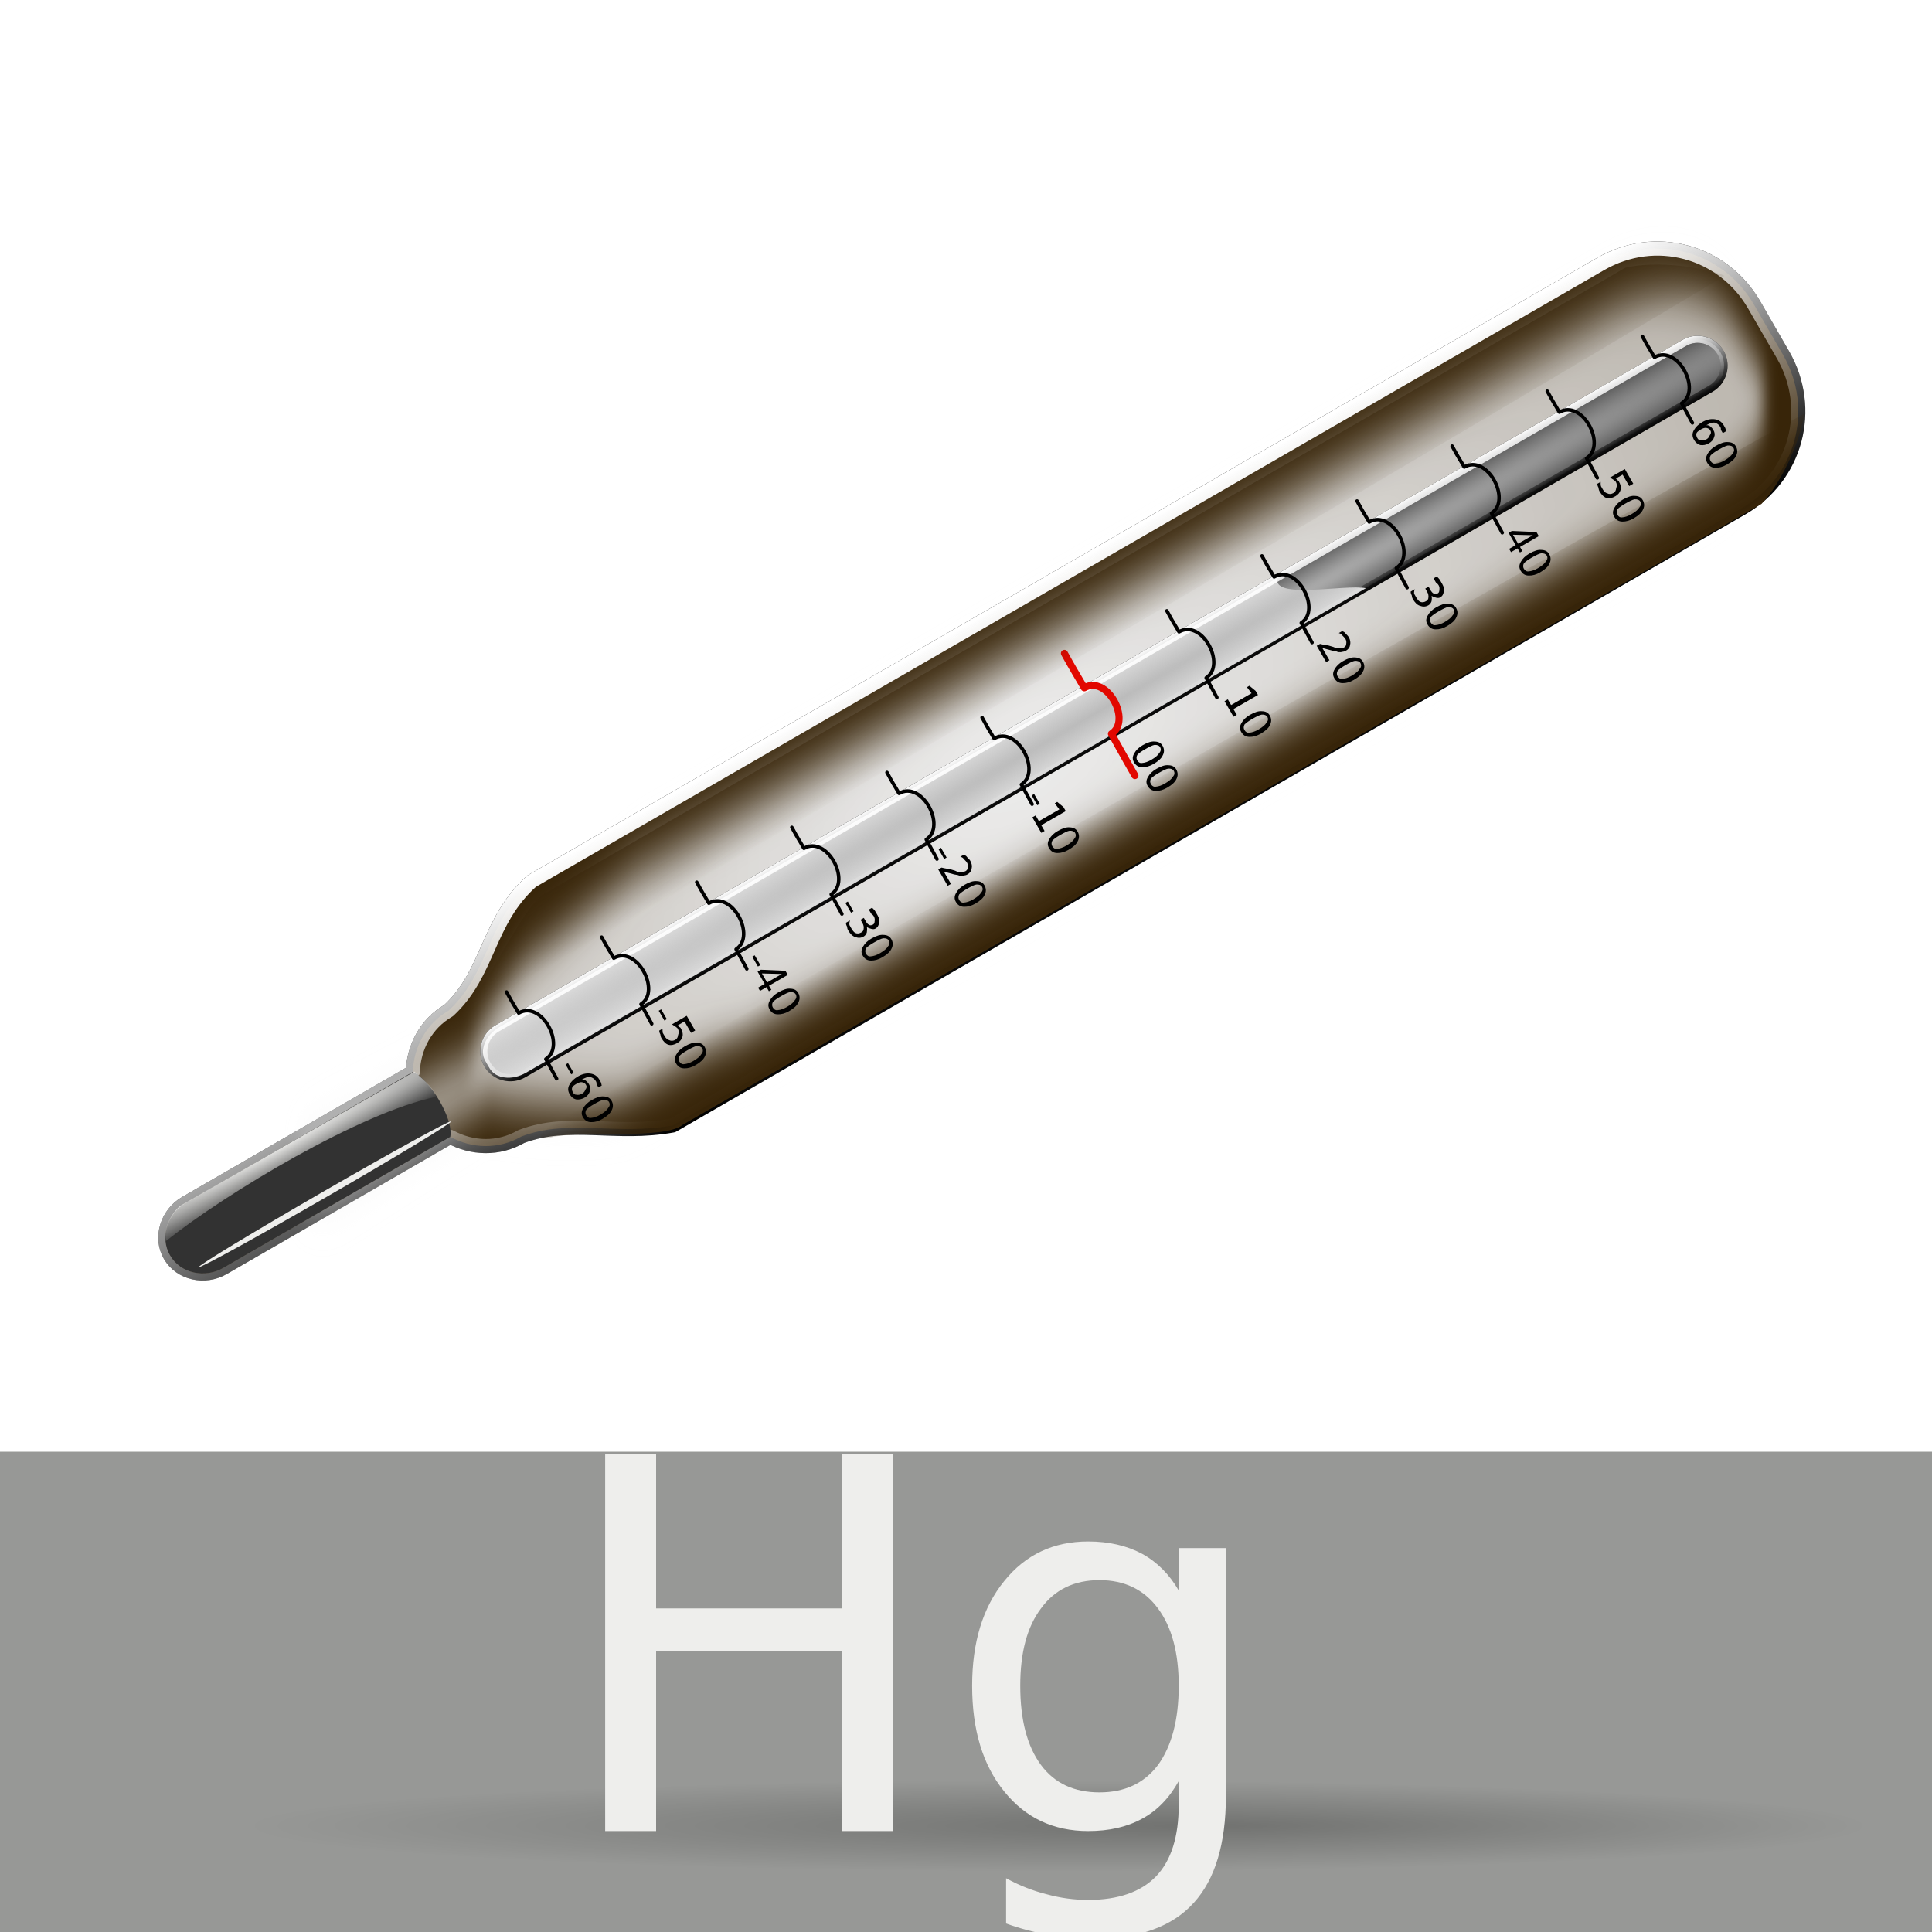
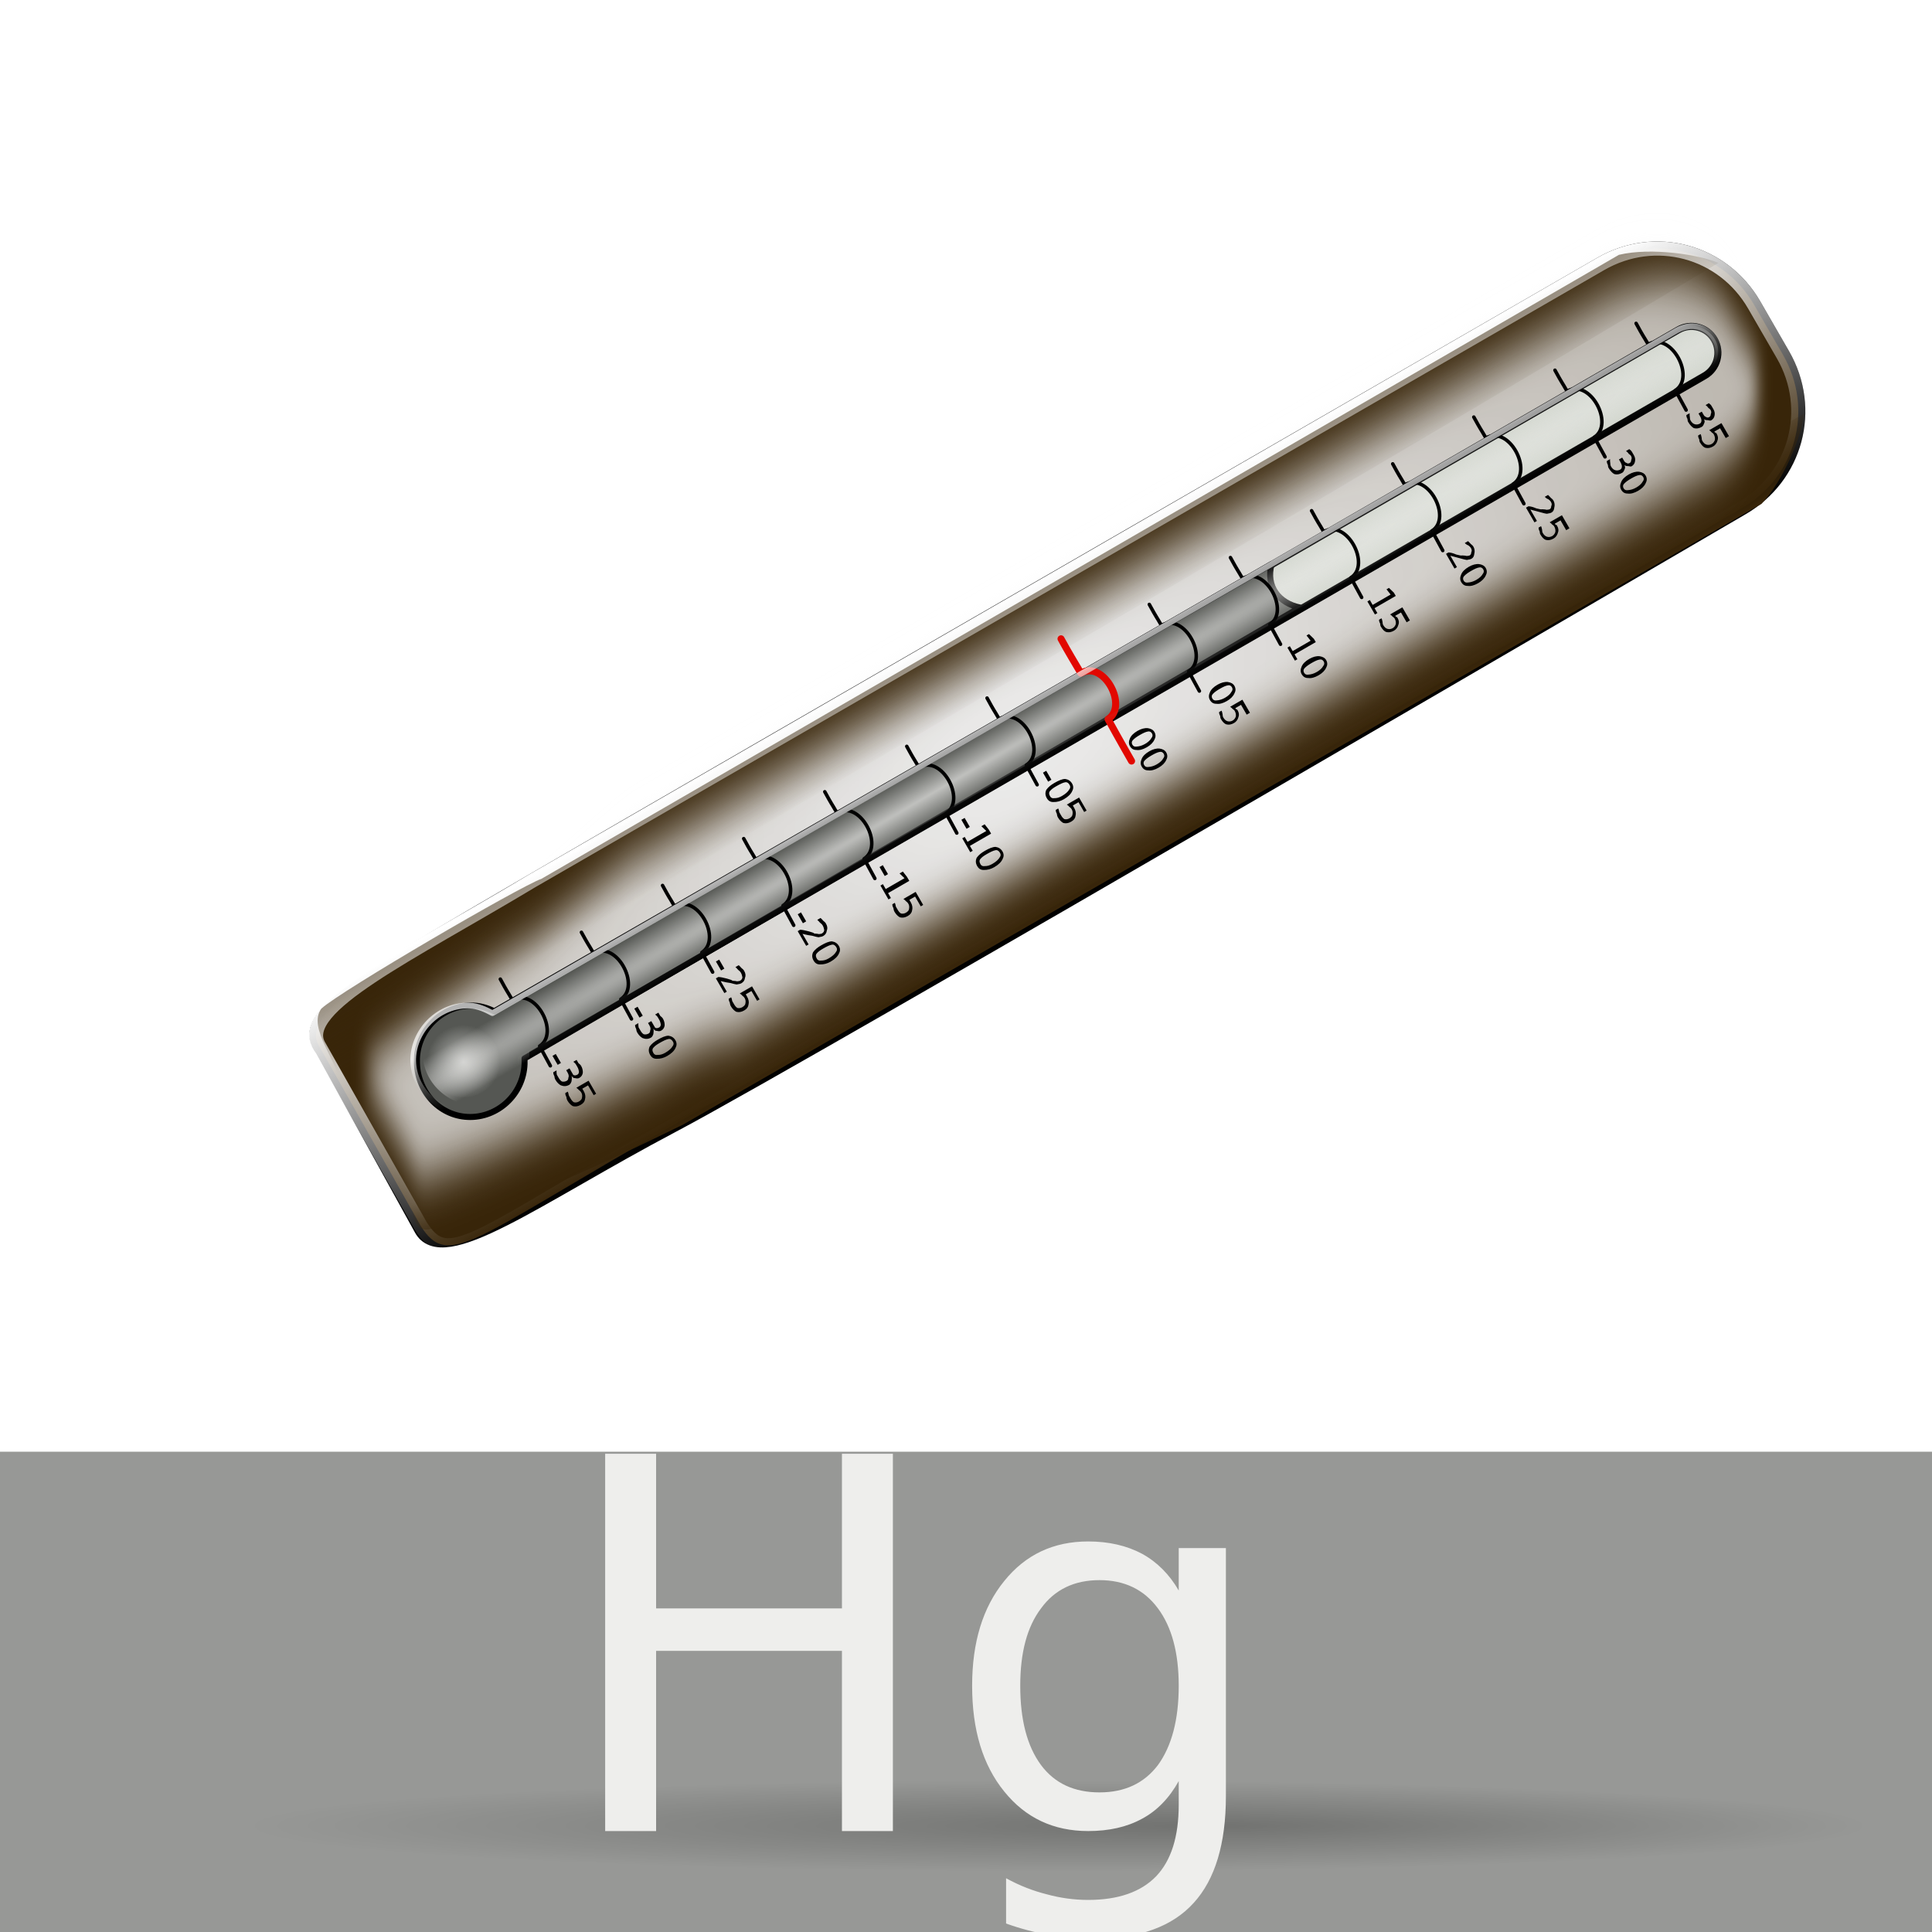
<svg xmlns="http://www.w3.org/2000/svg" xmlns:xlink="http://www.w3.org/1999/xlink" width="32px" height="32px" id="svg5185">
  <defs id="defs5187">
+     <linearGradient id="linearGradient16854">
+       <stop style="stop-color:#eeeeec;stop-opacity:1;" offset="0" id="stop16856" />
+       <stop style="stop-color:#eeeeec;stop-opacity:0;" offset="1" id="stop16858" />
+     </linearGradient>
+     <linearGradient id="linearGradient14642">
+       <stop style="stop-color:#eeeeec;stop-opacity:1;" offset="0" id="stop14644" />
+       <stop style="stop-color:#eeeeec;stop-opacity:0;" offset="1" id="stop14646" />
+     </linearGradient>
+     <linearGradient id="linearGradient9432">
+       <stop style="stop-color:#ffffff;stop-opacity:1;" offset="0" id="stop9434" />
+       <stop style="stop-color:#888a85;stop-opacity:0" offset="1" id="stop9436" />
+     </linearGradient>
    <linearGradient id="linearGradient3291">
      <stop style="stop-color:#000000;stop-opacity:1" offset="0" id="stop3293" />
      <stop style="stop-color:#000000;stop-opacity:0" offset="1" id="stop3295" />
    </linearGradient>
    <radialGradient xlink:href="#linearGradient3291" id="radialGradient7402" gradientUnits="userSpaceOnUse" gradientTransform="matrix(5.1818058e-2,0,0,1.4819742e-2,17.2704,36.26099)" cx="63.912" cy="115.709" fx="75.858" fy="115.709" r="63.912" />
-     <linearGradient id="linearGradient17772">
-       <stop style="stop-color:#eeeeec;stop-opacity:1;" offset="0" id="stop17774" />
-       <stop style="stop-color:#eeeeec;stop-opacity:0;" offset="1" id="stop17776" />
-     </linearGradient>
-     <linearGradient id="linearGradient23606">
-       <stop style="stop-color:#ffffff;stop-opacity:1;" offset="0" id="stop23608" />
-       <stop style="stop-color:#ffffff;stop-opacity:0;" offset="1" id="stop23610" />
-     </linearGradient>
-     <linearGradient id="linearGradient7049">
-       <stop style="stop-color:#bbbbbb;stop-opacity:1;" offset="0" id="stop7051" />
-       <stop style="stop-color:#bbbbbb;stop-opacity:0;" offset="1" id="stop7053" />
-     </linearGradient>
    <linearGradient id="linearGradient3238">
      <stop style="stop-color:#382509;stop-opacity:1;" offset="0" id="stop3240" />
      <stop style="stop-color:#382509;stop-opacity:0;" offset="1" id="stop3242" />
    </linearGradient>
    <filter x="-0.19" width="1.38" y="-0.022" height="1.045" id="filter15822">
      <feGaussianBlur stdDeviation="0.283" id="feGaussianBlur15824" />
    </filter>
    <linearGradient id="linearGradient7029">
      <stop style="stop-color:#eeeeee;stop-opacity:1;" offset="0" id="stop7031" />
      <stop style="stop-color:#eeeeee;stop-opacity:0;" offset="1" id="stop7033" />
    </linearGradient>
-     <radialGradient xlink:href="#linearGradient7029" id="radialGradient7126" gradientUnits="userSpaceOnUse" gradientTransform="matrix(11.43338,-4.0717163e-6,-4.0634638e-4,22.58757,-156.4729,-304.164)" cx="15" cy="14.094" fx="15" fy="14.094" r="2" />
    <linearGradient id="linearGradient35356">
      <stop style="stop-color:#ffffff;stop-opacity:1;" offset="0" id="stop35358" />
      <stop style="stop-color:#ffffff;stop-opacity:0;" offset="1" id="stop35360" />
    </linearGradient>
-     <linearGradient xlink:href="#linearGradient3238" id="linearGradient5287" gradientUnits="userSpaceOnUse" gradientTransform="matrix(-0.5841394,-1.011759,-1.011759,0.5841394,39.2461,20.36638)" x1="17.066" y1="12.01" x2="16.125" y2="12.01" />
-     <radialGradient xlink:href="#linearGradient17772" id="radialGradient5329" gradientUnits="userSpaceOnUse" gradientTransform="matrix(1.181989,2.168591,-30.79362,16.78403,756.6914,-431.6199)" cx="14.469" cy="24.98" fx="14.469" fy="24.98" r="0.238" />
-     <radialGradient xlink:href="#linearGradient7049" id="radialGradient5335" gradientUnits="userSpaceOnUse" gradientTransform="matrix(1.168279,0,7.9582571e-8,49.52636,-4.665047,-708.7275)" cx="20.518" cy="14.109" fx="20.518" fy="14.109" r="0.437" />
-     <linearGradient xlink:href="#linearGradient23606" id="linearGradient5337" gradientUnits="userSpaceOnUse" gradientTransform="matrix(1.168279,0,0,1.168279,1.854505,-23.80493)" x1="14.5" y1="11.844" x2="15.375" y2="11.844" />
-     <linearGradient xlink:href="#linearGradient3238" id="linearGradient5342" gradientUnits="userSpaceOnUse" gradientTransform="matrix(0.5841394,1.011759,-1.011759,0.5841394,21.54293,-10.29642)" x1="17.066" y1="12.01" x2="16.125" y2="12.01" />
-     <linearGradient xlink:href="#linearGradient35356" id="linearGradient5346" gradientUnits="userSpaceOnUse" gradientTransform="matrix(0.5841394,1.011759,-1.011759,0.5841394,21.54293,-10.29642)" x1="12.938" y1="14.094" x2="17.062" y2="14.094" />
-     <radialGradient xlink:href="#linearGradient3291" id="radialGradient8345" gradientUnits="userSpaceOnUse" gradientTransform="matrix(0.2112273,0,0,1.1858507e-2,4,28.86996)" cx="63.912" cy="115.709" fx="75.858" fy="115.709" r="63.912" />
+     <radialGradient xlink:href="#linearGradient7029" id="radialGradient14835" gradientUnits="userSpaceOnUse" gradientTransform="matrix(11.43338,-4.0717163e-6,-4.0634638e-4,22.58757,-156.4729,-304.164)" cx="15" cy="14.094" fx="15" fy="14.094" r="2" />
+     <radialGradient xlink:href="#linearGradient14642" id="radialGradient14845" gradientUnits="userSpaceOnUse" gradientTransform="matrix(2.082703,-1.215703,2.2242232e-2,3.7923658e-2,-17.43824,31.77331)" cx="15.715" cy="10.955" fx="15.715" fy="10.955" r="10.87" />
+     <linearGradient xlink:href="#linearGradient9432" id="linearGradient14847" gradientUnits="userSpaceOnUse" x1="17.917" y1="11.108" x2="18.412" y2="11.96" />
+     <linearGradient xlink:href="#linearGradient3238" id="linearGradient14898" gradientUnits="userSpaceOnUse" gradientTransform="matrix(-0.5841394,-1.011759,-1.011759,0.5841394,39.14253,20.1525)" x1="17.066" y1="12.01" x2="16.125" y2="12.01" />
+     <linearGradient xlink:href="#linearGradient3238" id="linearGradient14902" gradientUnits="userSpaceOnUse" gradientTransform="matrix(0.5841394,1.011759,-1.011759,0.5841394,21.54293,-10.29642)" x1="17.066" y1="12.01" x2="16.125" y2="12.01" />
+     <linearGradient xlink:href="#linearGradient35356" id="linearGradient14905" gradientUnits="userSpaceOnUse" gradientTransform="matrix(0.5841394,1.011759,-1.011759,0.5841394,21.54293,-10.29642)" x1="12.938" y1="14.094" x2="17.062" y2="14.094" />
+     <radialGradient xlink:href="#linearGradient3291" id="radialGradient14912" gradientUnits="userSpaceOnUse" gradientTransform="matrix(0.2112273,0,0,1.1858507e-2,4,28.86996)" cx="63.912" cy="115.709" fx="75.858" fy="115.709" r="63.912" />
+     <radialGradient xlink:href="#linearGradient16854" id="radialGradient16860" cx="7.756" cy="17.88" fx="7.756" fy="17.88" r="0.597" gradientTransform="matrix(1,0,0,1.000004,0,-7.308206e-5)" gradientUnits="userSpaceOnUse" />
  </defs>
-   <g id="layer1">
-     <path id="path2593" style="opacity:0.381;fill:url(#radialGradient8345);fill-opacity:1;fill-rule:nonzero;stroke:none;stroke-width:0;stroke-linecap:round;stroke-linejoin:round;stroke-miterlimit:4;stroke-dasharray:none;stroke-dashoffset:4;stroke-opacity:1" d="M 31,30.242 C 31,30.661 24.956,31 17.5,31 C 10.044,31 4,30.661 4,30.242 C 4,29.824 10.044,29.484 17.5,29.484 C 24.956,29.484 31,29.824 31,30.242 L 31,30.242 z " />
-     <path style="fill:#555555;fill-opacity:1;stroke:#000000;stroke-width:0.234;stroke-linecap:round;stroke-linejoin:round;stroke-miterlimit:4;stroke-dasharray:none;stroke-opacity:1" d="M 29.056,5.053 C 28.536,4.152 27.413,3.851 26.512,4.372 L 8.807,14.594 C 8.064,15.259 8.109,16.109 7.431,16.738 C 7.054,16.955 6.851,17.351 6.837,17.755 L 3.075,19.927 C 2.774,20.101 2.642,20.492 2.816,20.793 C 2.99,21.094 3.394,21.176 3.696,21.002 L 7.458,18.83 C 7.816,19.025 8.255,19.044 8.635,18.824 C 9.429,18.523 10.196,18.814 11.143,18.641 L 28.849,8.419 C 29.75,7.898 30.051,6.776 29.531,5.875 L 29.056,5.053 z " id="rect2168" />
-     <path id="path26529" d="M 29.056,5.053 C 28.536,4.152 27.413,3.851 26.512,4.372 L 8.807,14.594 C 8.064,15.259 8.109,16.109 7.431,16.738 C 7.054,16.955 6.851,17.351 6.837,17.755 L 3.075,19.927 C 2.774,20.101 2.642,20.492 2.816,20.793 C 2.99,21.094 3.394,21.176 3.696,21.002 L 7.458,18.83 C 7.816,19.025 8.255,19.044 8.635,18.824 C 9.429,18.523 10.196,18.814 11.143,18.641 L 28.849,8.419 C 29.75,7.898 30.051,6.776 29.531,5.875 L 29.056,5.053 z " style="fill:#382509;fill-opacity:1;stroke:url(#linearGradient5346);stroke-width:0.234;stroke-linecap:round;stroke-linejoin:round;stroke-miterlimit:4;stroke-dasharray:none;stroke-opacity:1" />
-     <path id="path4120" d="M 14.719,1.514 C 14.055,1.514 13.53,2.194 13.53,3.056 L 13.53,19.983 C 13.661,20.791 13.748,21.158 13.878,21.905 C 13.878,22.265 14.541,23.524 14.76,23.701 L 14.649,26.301 C 14.649,26.589 14.823,26.845 15.045,26.845 C 15.267,26.845 15.442,26.589 15.442,26.301 L 15.331,23.677 C 15.553,23.501 16.345,22.197 16.345,21.834 C 16.431,21.14 16.307,20.734 16.514,19.983 L 16.514,3.056 C 16.514,2.194 15.989,1.514 15.325,1.514 L 14.719,1.514 z " style="fill:url(#radialGradient7126);fill-opacity:1;stroke:none;stroke-width:0.1;stroke-linecap:round;stroke-linejoin:round;stroke-miterlimit:4;stroke-opacity:1;filter:url(#filter15822)" transform="matrix(0.5841394,1.011759,-0.9468547,0.5466668,21.57114,-10.31271)" />
-     <path style="fill:url(#linearGradient5342);fill-opacity:1;stroke:none;stroke-width:0.2;stroke-linecap:round;stroke-linejoin:round;stroke-miterlimit:4;stroke-dasharray:none;stroke-opacity:1" d="M 29.884,6.852 C 23.652,10.322 16.763,14.273 10.442,17.865 L 9.399,18.468 C 9.189,18.589 8.709,18.892 9.111,18.845 C 9.532,18.712 11.005,18.886 11.306,18.631 L 29.176,8.346 C 29.554,7.947 29.845,7.193 29.884,6.852 z " id="rect2264" />
-     <rect style="fill:#555555;fill-opacity:1;stroke:#000000;stroke-width:0.117;stroke-linecap:round;stroke-linejoin:round;stroke-miterlimit:4;stroke-dasharray:none;stroke-opacity:1" id="rect17780" width="0.876" height="23.585" x="18.868" y="-21.76" ry="0.438" transform="matrix(0.5,0.8660254,-0.8660254,0.5,0,0)" />
-     <path style="fill:#dddddd;fill-opacity:1;stroke:none;stroke-width:0.1;stroke-linecap:round;stroke-linejoin:round;stroke-miterlimit:4;stroke-dasharray:none;stroke-opacity:1" d="M 21.16,9.57 L 8.275,17.009 C 8.042,17.143 7.937,17.396 8.037,17.568 L 8.11,17.695 C 8.209,17.867 8.48,17.902 8.713,17.767 L 22.624,9.742 C 22.279,9.672 21.059,9.94 21.16,9.57 z " id="rect38271" />
-     <rect ry="0.438" y="-21.76" x="18.868" height="23.585" width="0.876" id="rect20689" style="fill:url(#radialGradient5335);fill-opacity:1;stroke:url(#linearGradient5337);stroke-width:0.117;stroke-linecap:round;stroke-linejoin:round;stroke-miterlimit:4;stroke-dasharray:none;stroke-opacity:1" transform="matrix(0.5,0.8660254,-0.8660254,0.5,0,0)" />
-     <path style="fill:none;fill-opacity:1;stroke:#e20800;stroke-width:0.117;stroke-linecap:round;stroke-linejoin:round;stroke-miterlimit:4;stroke-dasharray:none;stroke-opacity:1" d="M 17.63,10.822 C 17.758,11.056 17.855,11.212 17.959,11.392 C 18.338,11.172 18.748,11.937 18.409,12.154 C 18.598,12.498 18.798,12.846 18.798,12.846" id="path27508" />
-     <path id="path4118" d="M 6.837,17.755 L 3.075,19.927 C 2.774,20.101 2.642,20.492 2.816,20.793 C 2.99,21.094 3.394,21.176 3.696,21.002 L 7.458,18.83 C 7.516,18.516 7.099,17.858 6.837,17.755 z " style="fill:#323232;fill-opacity:1;stroke:none;stroke-width:0.1;stroke-linecap:round;stroke-linejoin:round;stroke-miterlimit:4;stroke-opacity:1" />
-     <path style="fill:#eeeeec;fill-opacity:1;stroke:none;stroke-width:0.1;stroke-linecap:round;stroke-linejoin:round;stroke-miterlimit:4;stroke-dasharray:none;stroke-opacity:1" id="path16797" d="M 15.335,24.833 A 0.044,2.066 0 1 1 15.335,24.868" transform="matrix(0.5841394,1.011759,-1.011759,0.5841394,21.54293,-10.29642)" />
-     <path style="fill:url(#radialGradient5329);fill-opacity:1;stroke:none;stroke-width:0.1;stroke-linecap:round;stroke-linejoin:round;stroke-miterlimit:4;stroke-dasharray:none;stroke-opacity:1" d="M 6.863,17.749 L 2.977,19.977 C 2.977,19.977 2.697,20.214 2.746,20.558 C 3.754,19.754 5.982,18.421 7.223,18.167 C 7.199,18.047 7.077,17.938 6.863,17.749 z " id="path17770" />
-     <path id="path32369" d="M 16.266,11.884 C 16.393,12.118 16.363,12.053 16.466,12.232 C 16.846,12.013 17.256,12.778 16.917,12.994 C 17.105,13.339 17.096,13.323 17.096,13.323" style="fill:none;fill-opacity:1;stroke:#000000;stroke-width:0.058;stroke-linecap:round;stroke-linejoin:round;stroke-miterlimit:4;stroke-dasharray:none;stroke-opacity:1" />
-     <path style="fill:none;fill-opacity:1;stroke:#000000;stroke-width:0.058;stroke-linecap:round;stroke-linejoin:round;stroke-miterlimit:4;stroke-dasharray:none;stroke-opacity:1" d="M 14.691,12.794 C 14.818,13.028 14.788,12.962 14.891,13.141 C 15.271,12.922 15.681,13.687 15.342,13.904 C 15.53,14.248 15.521,14.232 15.521,14.232" id="path33344" />
-     <path id="path33350" d="M 13.115,13.703 C 13.243,13.937 13.213,13.872 13.316,14.051 C 13.696,13.832 14.105,14.596 13.767,14.813 C 13.955,15.157 13.946,15.142 13.946,15.142" style="fill:none;fill-opacity:1;stroke:#000000;stroke-width:0.058;stroke-linecap:round;stroke-linejoin:round;stroke-miterlimit:4;stroke-dasharray:none;stroke-opacity:1" />
-     <path style="fill:none;fill-opacity:1;stroke:#000000;stroke-width:0.058;stroke-linecap:round;stroke-linejoin:round;stroke-miterlimit:4;stroke-dasharray:none;stroke-opacity:1" d="M 11.54,14.612 C 11.668,14.846 11.638,14.781 11.741,14.96 C 12.121,14.741 12.53,15.506 12.192,15.722 C 12.38,16.067 12.371,16.051 12.371,16.051" id="path33352" />
-     <path id="path33354" d="M 9.965,15.522 C 10.093,15.756 10.063,15.69 10.166,15.87 C 10.545,15.651 10.955,16.415 10.617,16.632 C 10.805,16.976 10.796,16.96 10.796,16.96" style="fill:none;fill-opacity:1;stroke:#000000;stroke-width:0.058;stroke-linecap:round;stroke-linejoin:round;stroke-miterlimit:4;stroke-dasharray:none;stroke-opacity:1" />
-     <path id="path33368" d="M 8.39,16.431 C 8.517,16.665 8.487,16.6 8.591,16.779 C 8.97,16.56 9.38,17.325 9.041,17.541 C 9.23,17.886 9.221,17.87 9.221,17.87" style="fill:none;fill-opacity:1;stroke:#000000;stroke-width:0.058;stroke-linecap:round;stroke-linejoin:round;stroke-miterlimit:4;stroke-dasharray:none;stroke-opacity:1" />
-     <path id="path34365" d="M 19.327,10.117 C 19.454,10.351 19.424,10.286 19.528,10.465 C 19.907,10.246 20.317,11.01 19.978,11.227 C 20.167,11.571 20.157,11.555 20.157,11.555" style="fill:none;fill-opacity:1;stroke:#000000;stroke-width:0.058;stroke-linecap:round;stroke-linejoin:round;stroke-miterlimit:4;stroke-dasharray:none;stroke-opacity:1" />
-     <path style="fill:none;fill-opacity:1;stroke:#000000;stroke-width:0.058;stroke-linecap:round;stroke-linejoin:round;stroke-miterlimit:4;stroke-dasharray:none;stroke-opacity:1" d="M 20.902,9.207 C 21.029,9.441 20.999,9.376 21.103,9.555 C 21.482,9.336 21.892,10.101 21.553,10.317 C 21.742,10.662 21.733,10.646 21.733,10.646" id="path34367" />
-     <path id="path34369" d="M 22.477,8.298 C 22.604,8.532 22.574,8.467 22.678,8.646 C 23.057,8.427 23.467,9.191 23.128,9.408 C 23.317,9.752 23.308,9.737 23.308,9.737" style="fill:none;fill-opacity:1;stroke:#000000;stroke-width:0.058;stroke-linecap:round;stroke-linejoin:round;stroke-miterlimit:4;stroke-dasharray:none;stroke-opacity:1" />
-     <path style="fill:none;fill-opacity:1;stroke:#000000;stroke-width:0.058;stroke-linecap:round;stroke-linejoin:round;stroke-miterlimit:4;stroke-dasharray:none;stroke-opacity:1" d="M 24.052,7.389 C 24.18,7.623 24.15,7.557 24.253,7.736 C 24.632,7.517 25.042,8.282 24.704,8.499 C 24.892,8.843 24.883,8.827 24.883,8.827" id="path34371" />
-     <path id="path34373" d="M 25.627,6.479 C 25.755,6.713 25.725,6.648 25.828,6.827 C 26.208,6.608 26.617,7.373 26.279,7.589 C 26.467,7.934 26.458,7.918 26.458,7.918" style="fill:none;fill-opacity:1;stroke:#000000;stroke-width:0.058;stroke-linecap:round;stroke-linejoin:round;stroke-miterlimit:4;stroke-dasharray:none;stroke-opacity:1" />
-     <path style="fill:none;fill-opacity:1;stroke:#000000;stroke-width:0.058;stroke-linecap:round;stroke-linejoin:round;stroke-miterlimit:4;stroke-dasharray:none;stroke-opacity:1" d="M 27.202,5.57 C 27.33,5.804 27.3,5.739 27.403,5.918 C 27.783,5.699 28.193,6.463 27.854,6.68 C 28.042,7.024 28.033,7.008 28.033,7.008" id="path34375" />
-     <text xml:space="preserve" style="font-size:0.713px;font-style:normal;font-variant:normal;font-weight:normal;font-stretch:normal;text-align:start;line-height:125%;writing-mode:lr-tb;text-anchor:start;fill:#000000;fill-opacity:1;stroke:none;stroke-width:1px;stroke-linecap:butt;stroke-linejoin:miter;stroke-opacity:1;font-family:Bitstream Vera Sans" x="20.104" y="-20.67" id="text44097" transform="matrix(0.5,0.8660254,-0.8660254,0.5,0,0)">
-       <tspan x="20.104" y="-20.67" id="tspan44113">60</tspan>
-       <tspan x="20.104" y="-19.779" id="tspan33539" />
-       <tspan x="20.104" y="-18.887" id="tspan44115">50</tspan>
-       <tspan x="20.104" y="-17.995" id="tspan44119" />
-       <tspan x="20.104" y="-17.104" id="tspan33543">40</tspan>
-       <tspan x="20.104" y="-16.212" id="tspan44123" />
-       <tspan x="20.104" y="-15.321" id="tspan33547">30</tspan>
-       <tspan x="20.104" y="-14.429" id="tspan44125" />
-       <tspan x="20.104" y="-13.537" id="tspan44127">20</tspan>
-       <tspan x="20.104" y="-12.646" id="tspan44129" />
-       <tspan x="20.104" y="-11.754" id="tspan44131">10</tspan>
-       <tspan x="20.104" y="-10.862" id="tspan44133" />
-       <tspan x="20.104" y="-9.971" id="tspan44135">00</tspan>
-     </text>
-     <text id="text2230" y="-8.933" x="19.921" style="font-size:0.713px;font-style:normal;font-variant:normal;font-weight:normal;font-stretch:normal;text-align:start;line-height:125%;writing-mode:lr-tb;text-anchor:start;fill:#000000;fill-opacity:1;stroke:none;stroke-width:1px;stroke-linecap:butt;stroke-linejoin:miter;stroke-opacity:1;font-family:Bitstream Vera Sans" xml:space="preserve" transform="matrix(0.5,0.8660254,-0.8660254,0.5,0,0)">
-       <tspan id="tspan2232" y="-8.933" x="19.921" />
-       <tspan id="tspan2234" y="-8.042" x="19.921">-10</tspan>
-       <tspan id="tspan2236" y="-7.15" x="19.921" />
-       <tspan y="-6.258" x="19.921" id="tspan2258">-20</tspan>
-       <tspan id="tspan2240" y="-5.367" x="19.921" />
-       <tspan id="tspan2242" y="-4.475" x="19.921">-30</tspan>
-       <tspan id="tspan2244" y="-3.583" x="19.921" />
-       <tspan id="tspan2246" y="-2.692" x="19.921">-40</tspan>
-       <tspan id="tspan2248" y="-1.8" x="19.921" />
-       <tspan id="tspan2250" y="-0.908" x="19.921">-50</tspan>
-       <tspan id="tspan2252" y="-0.017" x="19.921" />
-       <tspan id="tspan2256" y="0.875" x="19.921">-60</tspan>
-     </text>
-     <path id="path3246" d="M 28.566,4.569 C 22.445,8.231 15.579,12.221 9.307,15.899 L 8.264,16.501 C 8.054,16.623 7.551,16.886 7.793,16.562 C 8.119,16.264 8.704,14.901 9.076,14.768 L 26.918,4.435 C 27.452,4.307 28.25,4.432 28.566,4.569 z " style="opacity:0.5;fill:url(#linearGradient5287);fill-opacity:1;stroke:none;stroke-width:0.2;stroke-linecap:round;stroke-linejoin:round;stroke-miterlimit:4;stroke-dasharray:none;stroke-opacity:1" />
-     <rect id="rect1951" style="opacity:0.612;fill:#555753;fill-opacity:1;fill-rule:nonzero;stroke:none;stroke-width:0.7;stroke-linecap:round;stroke-linejoin:miter;stroke-miterlimit:4;stroke-dasharray:none;stroke-opacity:1" y="24.045" x="-0.009" height="8.006" width="32.009" />
-     <text xml:space="preserve" id="text2840" style="font-size:8.583px;font-style:normal;font-weight:normal;fill:#eeeeec;fill-opacity:1;stroke:none;stroke-width:1px;stroke-linecap:butt;stroke-linejoin:miter;stroke-opacity:1;font-family:Bitstream Vera Sans" y="30.327" x="9.18">
+   <g id="layer1" style="display:inline" />
+   <g id="layer2" style="display:inline">
+     <path id="path2593" style="opacity:0.381;fill:url(#radialGradient14912);fill-opacity:1;fill-rule:nonzero;stroke:none;stroke-width:0;stroke-linecap:round;stroke-linejoin:round;stroke-miterlimit:4;stroke-dasharray:none;stroke-dashoffset:4;stroke-opacity:1;display:inline" d="M 31,30.242 C 31,30.661 24.956,31 17.5,31 C 10.044,31 4,30.661 4,30.242 C 4,29.824 10.044,29.484 17.5,29.484 C 24.956,29.484 31,29.824 31,30.242 L 31,30.242 z " />
+     <path style="fill:#555555;fill-opacity:1;stroke:#000000;stroke-width:0.234;stroke-linecap:round;stroke-linejoin:round;stroke-miterlimit:4;stroke-dasharray:none;stroke-opacity:1;display:inline" d="M 29.056,5.053 C 28.536,4.152 27.413,3.851 26.512,4.372 C 26.512,4.372 11.856,12.817 8.807,14.594 C 5.769,16.365 4.93,16.86 5.337,17.388 L 6.971,20.35 C 7.324,21.023 8.893,19.828 11.143,18.641 C 13.394,17.454 28.849,8.419 28.849,8.419 C 29.75,7.898 30.051,6.776 29.531,5.875 L 29.056,5.053 z " id="rect2168" />
+     <rect id="rect1951" style="opacity:0.612;fill:#555753;fill-opacity:1;fill-rule:nonzero;stroke:none;stroke-width:0.7;stroke-linecap:round;stroke-linejoin:miter;stroke-miterlimit:4;stroke-dasharray:none;stroke-opacity:1;display:inline" y="24.045" x="-0.009" height="8.006" width="32.009" />
+     <text xml:space="preserve" id="text2840" style="font-size:8.583px;font-style:normal;font-weight:normal;fill:#eeeeec;fill-opacity:1;stroke:none;stroke-width:1px;stroke-linecap:butt;stroke-linejoin:miter;stroke-opacity:1;display:inline;font-family:Bitstream Vera Sans" y="30.327" x="9.18">
      <tspan id="tspan2842" y="30.327" x="9.18">Hg</tspan>
    </text>
+     <path id="path26529" d="M 29.056,5.053 C 28.536,4.152 27.413,3.851 26.512,4.372 L 8.807,14.594 C 6.761,15.823 4.939,16.677 5.275,17.308 L 6.967,20.303 C 7.432,21.037 7.808,20.537 11.143,18.641 C 14.478,16.745 28.849,8.419 28.849,8.419 C 29.75,7.898 30.051,6.776 29.531,5.875 L 29.056,5.053 z " style="fill:#382509;fill-opacity:1;stroke:url(#linearGradient14905);stroke-width:0.234;stroke-linecap:round;stroke-linejoin:round;stroke-miterlimit:4;stroke-dasharray:none;stroke-opacity:1;display:inline" />
+     <path style="fill:url(#linearGradient14902);fill-opacity:1;stroke:none;stroke-width:0.2;stroke-linecap:round;stroke-linejoin:round;stroke-miterlimit:4;stroke-dasharray:none;stroke-opacity:1;display:inline" d="M 29.884,6.852 C 23.652,10.322 16.763,14.273 10.442,17.865 L 6.407,19.405 C 6.956,19.705 6.7,20.41 7.102,20.363 C 7.523,20.23 8.326,20.092 11.306,18.631 L 29.176,8.346 C 29.554,7.947 29.845,7.193 29.884,6.852 z " id="rect2264" />
+     <path id="path4120" d="M 14.719,1.514 C 14.055,1.514 13.53,2.194 13.53,3.056 L 13.53,19.983 C 13.661,20.791 13.748,21.158 13.878,21.905 C 13.878,22.265 14.132,25.016 14.35,25.193 L 16.039,25.217 C 16.19,24.913 16.345,22.197 16.345,21.834 C 16.431,21.14 16.307,20.734 16.514,19.983 L 16.514,3.056 C 16.514,2.194 15.989,1.514 15.325,1.514 L 14.719,1.514 z " style="fill:url(#radialGradient14835);fill-opacity:1;stroke:none;stroke-width:0.1;stroke-linecap:round;stroke-linejoin:round;stroke-miterlimit:4;stroke-opacity:1;display:inline;filter:url(#filter15822)" transform="matrix(0.5841394,1.011759,-0.9468547,0.5466668,21.46757,-10.52659)" />
+     <path id="path3246" d="M 28.462,4.355 C 22.341,8.017 15.475,12.007 9.204,15.685 L 5.615,17.939 C 5.628,17.614 5.081,17.03 5.323,16.706 C 5.649,16.407 8.601,14.687 8.972,14.554 L 26.814,4.221 C 27.349,4.093 28.147,4.218 28.462,4.355 z " style="opacity:0.5;fill:url(#linearGradient14898);fill-opacity:1;stroke:none;stroke-width:0.2;stroke-linecap:round;stroke-linejoin:round;stroke-miterlimit:4;stroke-dasharray:none;stroke-opacity:1;display:inline" />
+     <rect style="fill:#d3d7cf;fill-opacity:1;stroke:#000000;stroke-width:0.117;stroke-linecap:round;stroke-linejoin:round;stroke-miterlimit:4;stroke-dasharray:none;stroke-opacity:1;display:inline" id="rect17780" width="0.876" height="23.585" x="18.631" y="-21.778" ry="0.438" transform="matrix(0.5,0.8660254,-0.8660254,0.5,0,0)" />
+     <path style="fill:#555753;fill-opacity:1;stroke:#000000;stroke-width:0.1;stroke-linecap:round;stroke-linejoin:round;stroke-miterlimit:4;stroke-dasharray:none;stroke-opacity:1;display:inline" d="M 21.062,9.344 L 8.188,16.75 C 8.084,16.699 7.966,16.661 7.844,16.656 C 7.356,16.636 6.926,17.026 6.906,17.531 L 6.906,17.562 C 6.895,18.062 7.267,18.48 7.75,18.5 C 8.238,18.521 8.668,18.13 8.688,17.625 C 8.689,17.594 8.689,17.561 8.688,17.531 L 21.531,10.062 C 21.186,9.992 20.961,9.714 21.062,9.344 z " id="rect38271" />
+     <path style="opacity:0.7;fill:url(#radialGradient14845);fill-opacity:1;stroke:none;stroke-width:0.094;stroke-linecap:round;stroke-linejoin:round;stroke-miterlimit:4;stroke-dasharray:none;stroke-dashoffset:0;stroke-opacity:1;display:inline" d="M 27.972,5.406 C 27.916,5.413 27.838,5.438 27.786,5.468 L 8.303,16.672 C 8.189,16.612 8.068,16.554 7.931,16.548 C 7.443,16.528 7.02,16.928 7,17.415 C 6.988,17.897 7.386,18.293 7.869,18.313 C 8.357,18.332 8.748,17.964 8.768,17.477 C 8.769,17.455 8.769,17.437 8.768,17.415 L 28.22,6.211 C 28.429,6.091 28.527,5.831 28.407,5.623 C 28.316,5.467 28.141,5.385 27.972,5.406 z " id="path5544" />
+     <g style="display:inline" id="g2294" transform="matrix(0.9989365,0,0,0.9989365,-9.3736806e-2,-0.1941216)">
+       <text transform="matrix(0.5,0.8660254,-0.8660254,0.5,0,0)" id="text44097" y="-20.746" x="20.11" style="font-size:0.612px;font-style:normal;font-variant:normal;font-weight:normal;font-stretch:normal;text-align:start;line-height:125%;writing-mode:lr-tb;text-anchor:start;fill:#000000;fill-opacity:1;stroke:none;stroke-width:1px;stroke-linecap:butt;stroke-linejoin:miter;stroke-opacity:1;font-family:Bitstream Vera Sans" xml:space="preserve">
+         <tspan id="tspan44113" y="-20.746" x="20.11">35</tspan>
+         <tspan id="tspan33539" y="-19.981" x="20.11" />
+         <tspan id="tspan44115" y="-19.217" x="20.11">30</tspan>
+         <tspan id="tspan44119" y="-18.452" x="20.11" />
+         <tspan id="tspan33543" y="-17.688" x="20.11">25</tspan>
+         <tspan id="tspan44123" y="-16.923" x="20.11" />
+         <tspan id="tspan33547" y="-16.159" x="20.11">20</tspan>
+         <tspan id="tspan44125" y="-15.394" x="20.11" />
+         <tspan id="tspan44127" y="-14.63" x="20.11">15</tspan>
+         <tspan id="tspan44129" y="-13.865" x="20.11" />
+         <tspan id="tspan44131" y="-13.1" x="20.11">10</tspan>
+         <tspan id="tspan44133" y="-12.336" x="20.11" />
+         <tspan id="tspan44135" y="-11.571" x="20.11">05</tspan>
+         <tspan y="-10.807" x="20.11" id="tspan2509" />
+         <tspan y="-10.042" x="20.11" id="tspan2511">00</tspan>
+       </text>
+       <text transform="matrix(0.5,0.8660254,-0.8660254,0.5,0,0)" xml:space="preserve" style="font-size:0.626px;font-style:normal;font-variant:normal;font-weight:normal;font-stretch:normal;text-align:start;line-height:125%;writing-mode:lr-tb;text-anchor:start;fill:#000000;fill-opacity:1;stroke:none;stroke-width:1px;stroke-linecap:butt;stroke-linejoin:miter;stroke-opacity:1;font-family:Bitstream Vera Sans" x="19.925" y="-9.198" id="text2230">
+         <tspan x="19.925" y="-9.198" id="tspan2232" />
+         <tspan x="19.925" y="-8.416" id="tspan2234">-05</tspan>
+         <tspan x="19.925" y="-7.633" id="tspan2236" />
+         <tspan id="tspan2258" x="19.925" y="-6.851">-10</tspan>
+         <tspan x="19.925" y="-6.068" id="tspan2240" />
+         <tspan x="19.925" y="-5.286" id="tspan2242">-15</tspan>
+         <tspan x="19.925" y="-4.503" id="tspan2244" />
+         <tspan x="19.925" y="-3.72" id="tspan2246">-20</tspan>
+         <tspan x="19.925" y="-2.938" id="tspan2248" />
+         <tspan x="19.925" y="-2.155" id="tspan2250">-25</tspan>
+         <tspan x="19.925" y="-1.373" id="tspan2252" />
+         <tspan x="19.925" y="-0.59" id="tspan2256">-30</tspan>
+         <tspan x="19.925" y="0.192" id="tspan2513" />
+         <tspan x="19.925" y="0.975" id="tspan2515">-35</tspan>
+       </text>
+     </g>
+     <path id="path32369" d="M 16.349,11.562 C 16.476,11.796 16.446,11.731 16.55,11.91 C 16.929,11.691 17.339,12.456 17,12.672 C 17.189,13.017 17.18,13.001 17.18,13.001" style="fill:none;fill-opacity:1;stroke:#000000;stroke-width:0.058;stroke-linecap:round;stroke-linejoin:round;stroke-miterlimit:4;stroke-dasharray:none;stroke-opacity:1;display:inline" />
+     <path style="fill:none;fill-opacity:1;stroke:#000000;stroke-width:0.058;stroke-linecap:round;stroke-linejoin:round;stroke-miterlimit:4;stroke-dasharray:none;stroke-opacity:1;display:inline" d="M 13.661,13.114 C 13.789,13.348 13.759,13.283 13.862,13.462 C 14.242,13.243 14.652,14.007 14.313,14.224 C 14.501,14.569 14.492,14.553 14.492,14.553" id="path33344" />
+     <path id="path33350" d="M 12.318,13.89 C 12.445,14.124 12.415,14.059 12.519,14.238 C 12.898,14.019 13.308,14.783 12.969,15 C 13.157,15.344 13.148,15.329 13.148,15.329" style="fill:none;fill-opacity:1;stroke:#000000;stroke-width:0.058;stroke-linecap:round;stroke-linejoin:round;stroke-miterlimit:4;stroke-dasharray:none;stroke-opacity:1;display:inline" />
+     <path style="fill:none;fill-opacity:1;stroke:#000000;stroke-width:0.058;stroke-linecap:round;stroke-linejoin:round;stroke-miterlimit:4;stroke-dasharray:none;stroke-opacity:1;display:inline" d="M 10.974,14.666 C 11.101,14.9 11.071,14.834 11.175,15.014 C 11.554,14.794 11.964,15.559 11.625,15.776 C 11.814,16.12 11.805,16.104 11.805,16.104" id="path33352" />
+     <path id="path33354" d="M 9.63,15.442 C 9.758,15.675 9.728,15.61 9.831,15.789 C 10.21,15.57 10.62,16.335 10.282,16.551 C 10.47,16.896 10.461,16.88 10.461,16.88" style="fill:none;fill-opacity:1;stroke:#000000;stroke-width:0.058;stroke-linecap:round;stroke-linejoin:round;stroke-miterlimit:4;stroke-dasharray:none;stroke-opacity:1;display:inline" />
+     <path id="path33368" d="M 8.287,16.217 C 8.414,16.451 8.384,16.386 8.487,16.565 C 8.867,16.346 9.277,17.111 8.938,17.327 C 9.126,17.672 9.117,17.656 9.117,17.656" style="fill:none;fill-opacity:1;stroke:#000000;stroke-width:0.058;stroke-linecap:round;stroke-linejoin:round;stroke-miterlimit:4;stroke-dasharray:none;stroke-opacity:1;display:inline" />
+     <path id="path34365" d="M 19.036,10.011 C 19.164,10.245 19.134,10.179 19.237,10.359 C 19.617,10.14 20.026,10.904 19.688,11.121 C 19.876,11.465 19.867,11.449 19.867,11.449" style="fill:none;fill-opacity:1;stroke:#000000;stroke-width:0.058;stroke-linecap:round;stroke-linejoin:round;stroke-miterlimit:4;stroke-dasharray:none;stroke-opacity:1;display:inline" />
+     <path style="fill:none;fill-opacity:1;stroke:#000000;stroke-width:0.058;stroke-linecap:round;stroke-linejoin:round;stroke-miterlimit:4;stroke-dasharray:none;stroke-opacity:1;display:inline" d="M 20.38,9.235 C 20.508,9.469 20.478,9.404 20.581,9.583 C 20.96,9.364 21.37,10.128 21.032,10.345 C 21.22,10.689 21.211,10.674 21.211,10.674" id="path34367" />
+     <path id="path34369" d="M 23.068,7.683 C 23.195,7.917 23.165,7.852 23.268,8.031 C 23.648,7.812 24.058,8.577 23.719,8.793 C 23.907,9.138 23.898,9.122 23.898,9.122" style="fill:none;fill-opacity:1;stroke:#000000;stroke-width:0.058;stroke-linecap:round;stroke-linejoin:round;stroke-miterlimit:4;stroke-dasharray:none;stroke-opacity:1;display:inline" />
+     <path style="fill:none;fill-opacity:1;stroke:#000000;stroke-width:0.058;stroke-linecap:round;stroke-linejoin:round;stroke-miterlimit:4;stroke-dasharray:none;stroke-opacity:1;display:inline" d="M 24.411,6.908 C 24.539,7.141 24.509,7.076 24.612,7.255 C 24.992,7.036 25.401,7.801 25.063,8.018 C 25.251,8.362 25.242,8.346 25.242,8.346" id="path34371" />
+     <path id="path34373" d="M 25.755,6.132 C 25.883,6.366 25.853,6.3 25.956,6.48 C 26.335,6.261 26.745,7.025 26.407,7.242 C 26.595,7.586 26.586,7.57 26.586,7.57" style="fill:none;fill-opacity:1;stroke:#000000;stroke-width:0.058;stroke-linecap:round;stroke-linejoin:round;stroke-miterlimit:4;stroke-dasharray:none;stroke-opacity:1;display:inline" />
+     <path style="fill:none;fill-opacity:1;stroke:#000000;stroke-width:0.058;stroke-linecap:round;stroke-linejoin:round;stroke-miterlimit:4;stroke-dasharray:none;stroke-opacity:1;display:inline" d="M 27.099,5.356 C 27.226,5.59 27.196,5.525 27.3,5.704 C 27.679,5.485 28.089,6.249 27.75,6.466 C 27.939,6.81 27.929,6.795 27.929,6.795" id="path34375" />
+     <path style="fill:none;fill-opacity:1;stroke:#e20800;stroke-width:0.117;stroke-linecap:round;stroke-linejoin:round;stroke-miterlimit:4;stroke-dasharray:none;stroke-opacity:1;display:inline" d="M 17.574,10.581 C 17.701,10.815 17.799,10.971 17.903,11.15 C 18.282,10.931 18.692,11.696 18.353,11.912 C 18.542,12.257 18.742,12.605 18.742,12.605" id="path27508" />
+     <path id="path2397" d="M 21.724,8.459 C 21.851,8.693 21.821,8.628 21.925,8.807 C 22.304,8.588 22.714,9.353 22.375,9.569 C 22.564,9.914 22.555,9.898 22.555,9.898" style="fill:none;fill-opacity:1;stroke:#000000;stroke-width:0.058;stroke-linecap:round;stroke-linejoin:round;stroke-miterlimit:4;stroke-dasharray:none;stroke-opacity:1;display:inline" />
+     <path id="path2399" d="M 15.019,12.362 C 15.146,12.596 15.116,12.531 15.22,12.71 C 15.599,12.491 16.009,13.255 15.67,13.472 C 15.859,13.816 15.849,13.801 15.849,13.801" style="fill:none;fill-opacity:1;stroke:#000000;stroke-width:0.058;stroke-linecap:round;stroke-linejoin:round;stroke-miterlimit:4;stroke-dasharray:none;stroke-opacity:1;display:inline" />
+     <path style="opacity:0.7;fill:url(#radialGradient16860);fill-opacity:1;stroke:none;stroke-width:0.1;stroke-linecap:round;stroke-linejoin:round;stroke-miterlimit:4;stroke-dasharray:none;stroke-dashoffset:0;stroke-opacity:1" id="path15883" d="M 7.16,17.856 A 0.597,0.597 0 1 1 7.16,17.866" transform="matrix(1.020927,0,0,1.020927,-0.2404351,-0.6679035)" />
+   </g>
+   <g id="layer5" style="display:inline">
+     <path id="path16862" d="M 27.969,5.406 C 27.912,5.413 27.834,5.438 27.781,5.469 L 8.156,16.781 C 8.042,16.72 7.919,16.662 7.781,16.656 C 7.29,16.636 6.864,17.04 6.844,17.531 C 6.832,18.018 7.232,18.418 7.719,18.438 C 8.21,18.458 8.605,18.085 8.625,17.594 C 8.626,17.572 8.626,17.553 8.625,17.531 L 28.219,6.219 C 28.429,6.097 28.528,5.835 28.406,5.625 C 28.315,5.467 28.138,5.385 27.969,5.406 z " style="opacity:0.7;fill:none;fill-opacity:1;stroke:url(#linearGradient14847);stroke-width:0.094;stroke-linecap:round;stroke-linejoin:round;stroke-miterlimit:4;stroke-dasharray:none;stroke-dashoffset:0;stroke-opacity:1;display:inline" />
  </g>
</svg>
